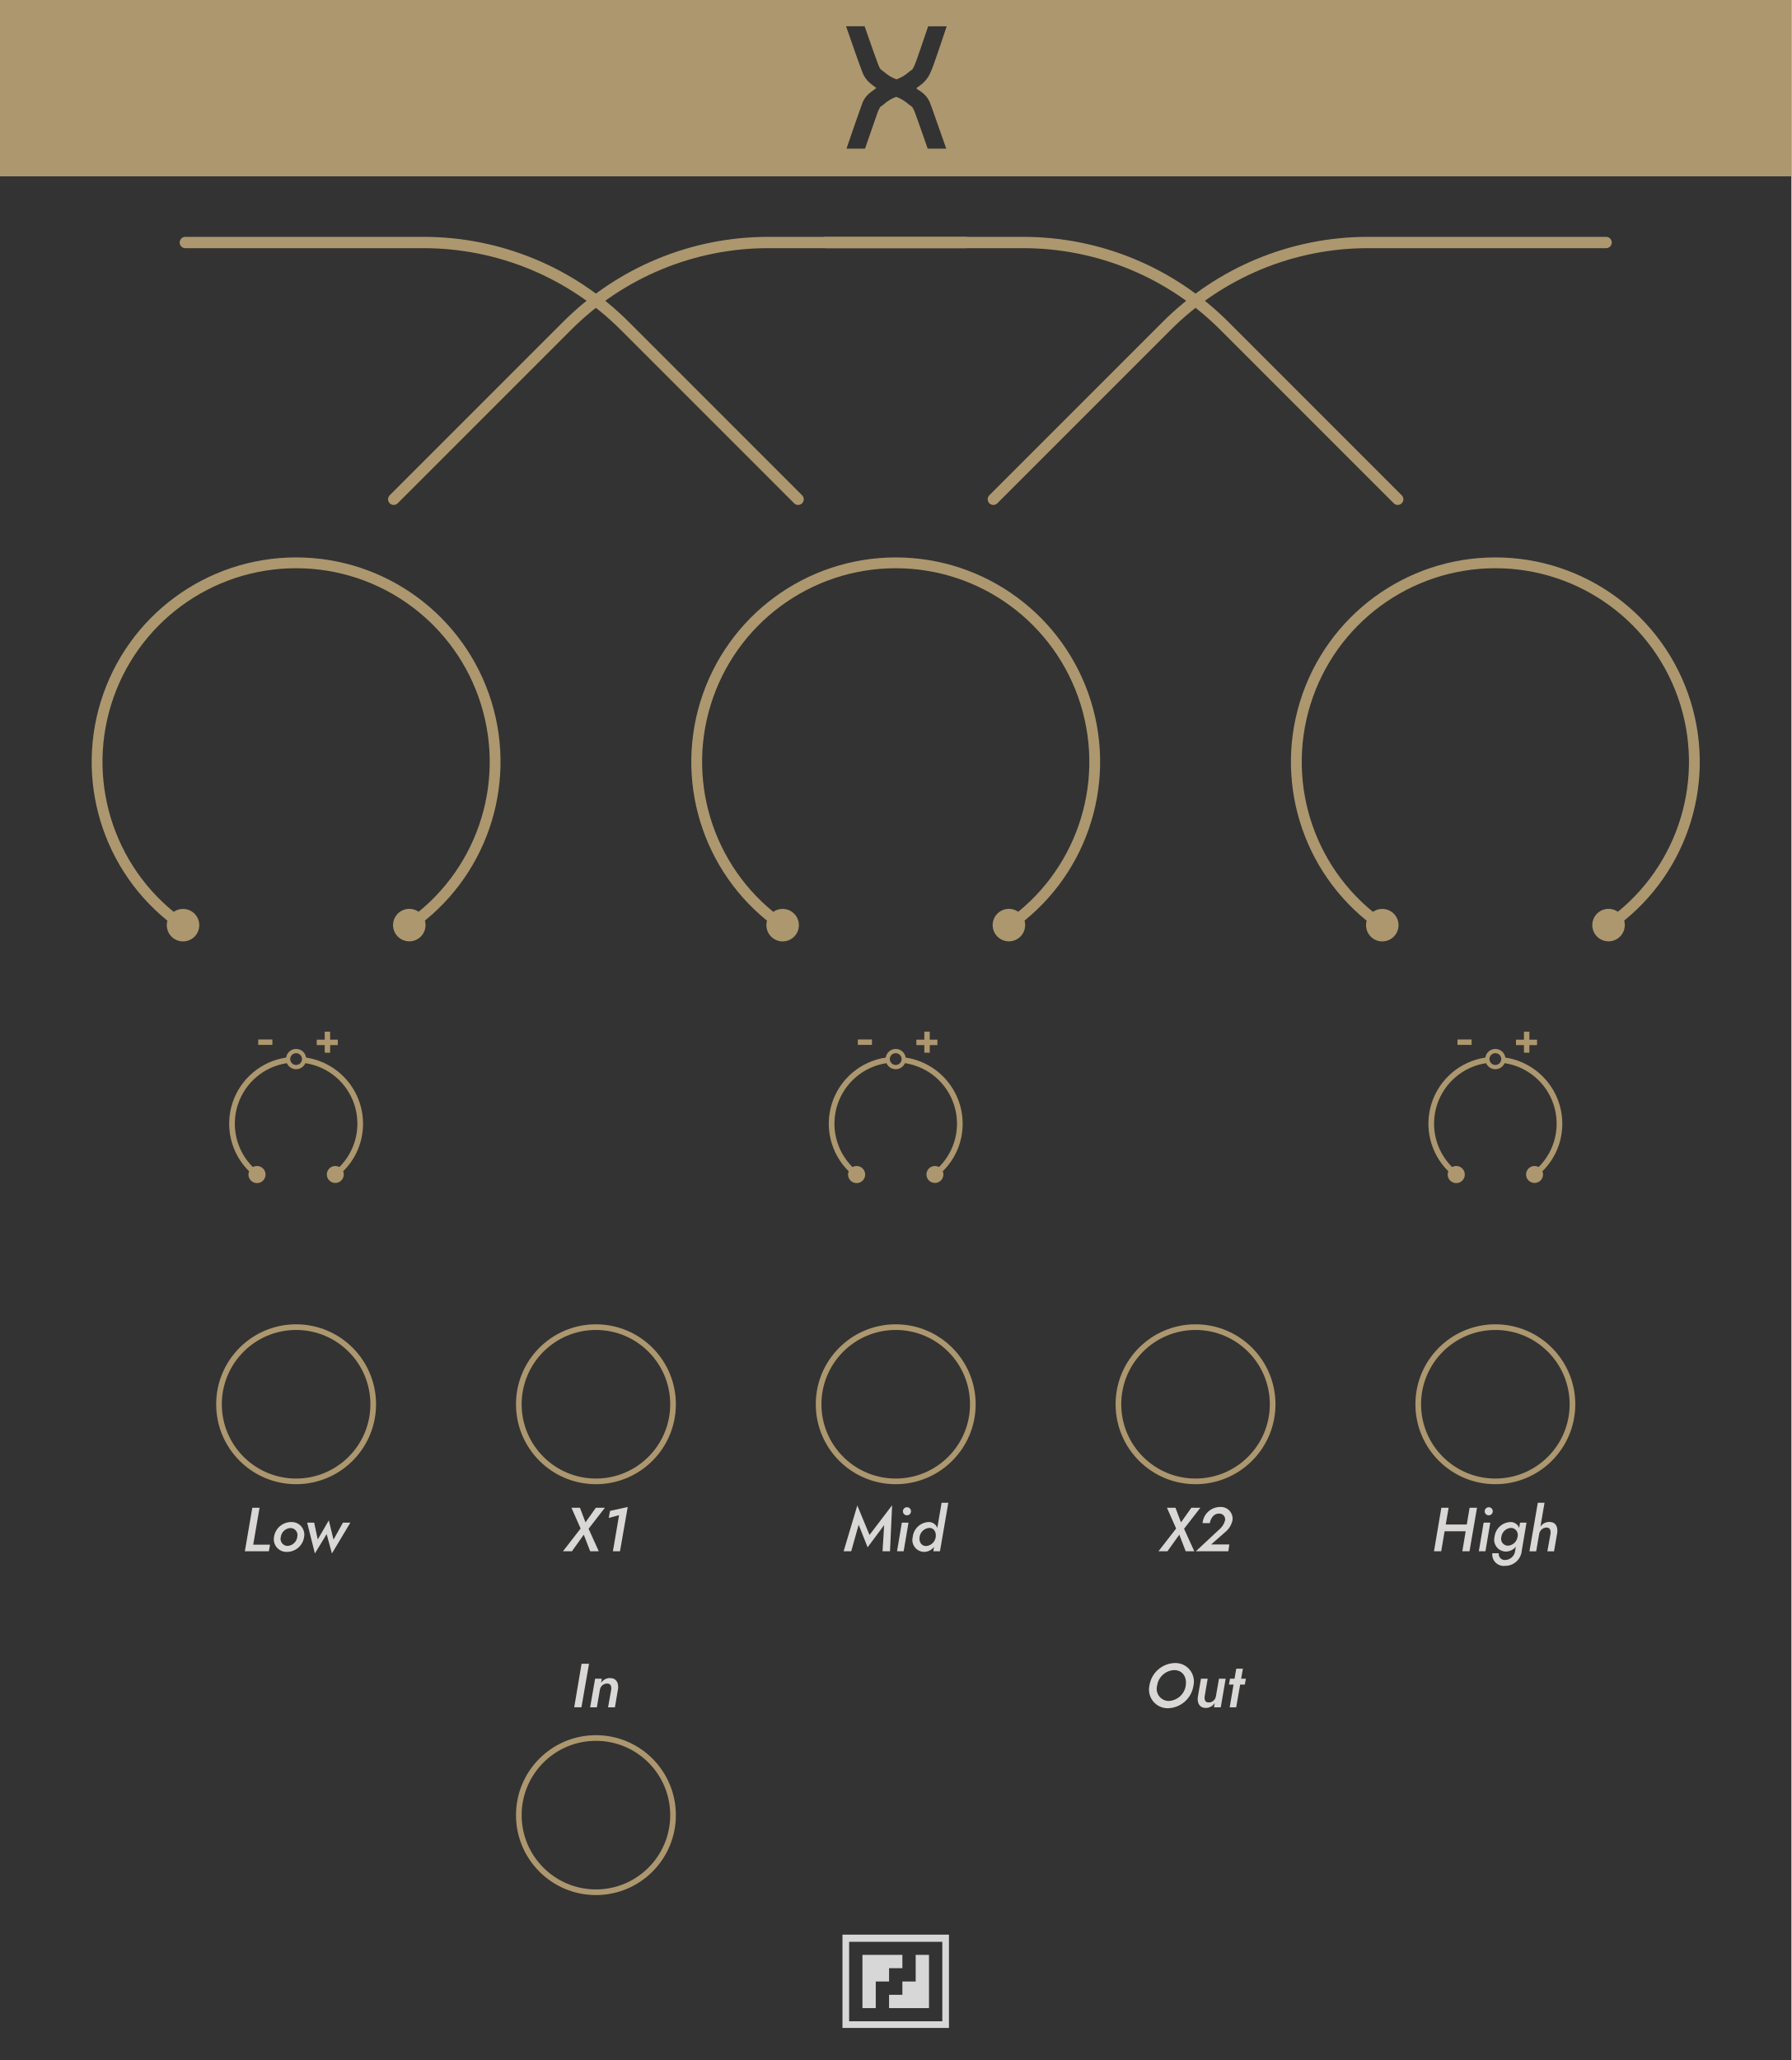
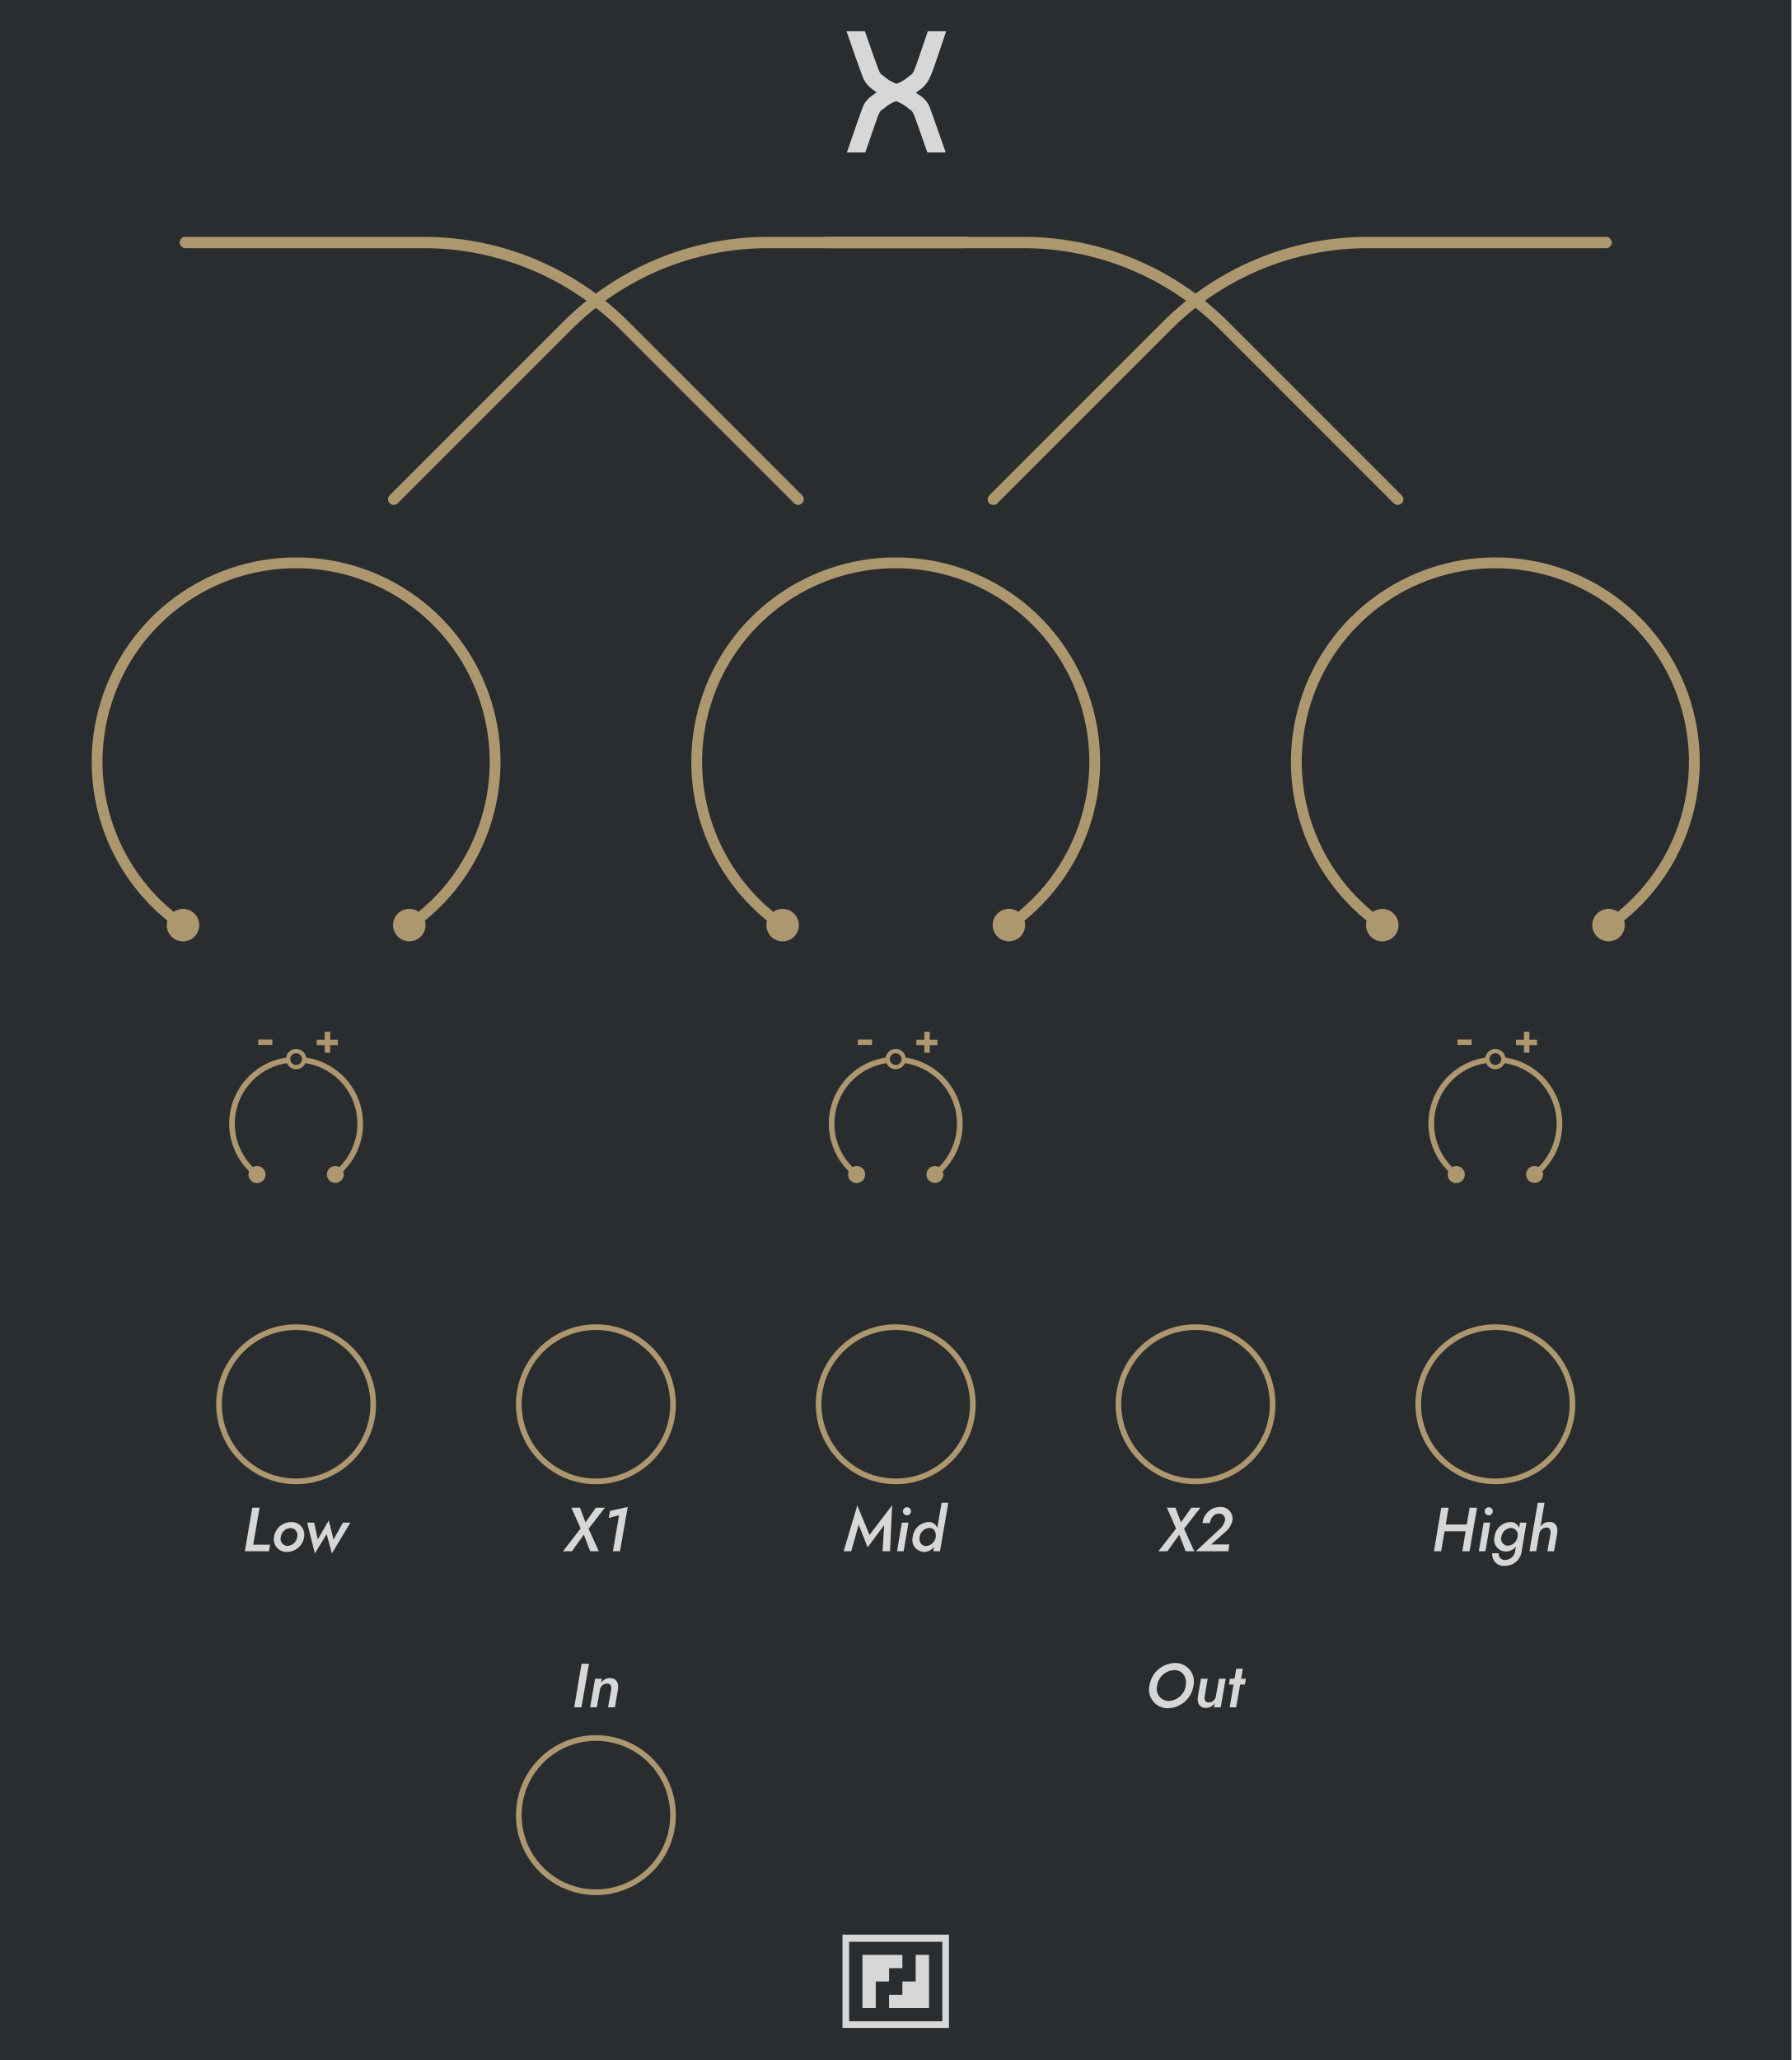
- <svg xmlns="http://www.w3.org/2000/svg" id="svg1008" version="1.1" viewBox="0 0 111.76 128.5" height="128.5mm" width="111.76mm">
-   <defs id="defs1012" />
-   <g style="display:inline" id="layer2">
-     <rect id="164b6a83-29bf-4a55-89d4-ee6710ea95ce" data-name="BG" width="111.76" height="128.5" style="fill:#333333;stroke-width:0.353" x="0" y="0" />
-     <rect id="9f119d68-65e8-47be-9a91-73df1861ea31" data-name="Header" width="111.76" height="11" style="fill:#ad976e;stroke-width:0.353" x="0" y="0" />
-     <g transform="scale(0.3527778)" id="8c4afc31-f2d2-4e27-b448-ec8942af88c0" data-name="Logo">
-       <g id="g843">
-         <polygon points="157.223,348.016 159.577,348.016 159.577,345.662 157.223,345.662 154.869,345.662 152.515,345.662 152.515,348.016 152.515,350.37 152.515,352.724 152.515,355.078 154.869,355.078 154.869,352.724 154.869,350.37 157.223,350.37 " style="fill:#d7d7d7" id="polygon837" />
-         <polygon points="161.931,350.37 159.577,350.37 159.577,352.724 157.223,352.724 157.223,355.078 159.577,355.078 161.931,355.078 164.285,355.078 164.285,352.724 164.285,350.37 164.285,348.016 164.285,345.662 161.931,345.662 161.931,348.016 " style="fill:#d7d7d7" id="polygon839" />
-         <polygon points="167.817,357.406 167.817,342.085 166.639,342.085 150.161,342.085 150.161,343.353 166.639,343.353 166.639,357.406 150.161,357.406 150.161,342.085 148.983,342.085 148.983,358.583 150.161,358.583 167.817,358.583 " style="fill:#d7d7d7" id="polygon841" />
+ <svg xmlns="http://www.w3.org/2000/svg" width="111.76mm" height="128.5mm" viewBox="0 0 316.8 364.252">
+   <g id="e7a59bb2-c51c-4407-83c7-f621c477c166" data-name="Chi">
+     <rect id="56646005-6e32-4ff7-b606-58dd798c3dc5" data-name="BG" width="316.8" height="364.252" style="fill: #2a2d30" />
+     <g id="a49697c3-52b4-4480-901c-d43ba5c9d5e5" data-name="Logo">
+       <g>
+         <polygon points="154.869 345.662 152.515 345.662 152.515 348.016 152.515 350.37 152.515 352.724 152.515 355.078 154.869 355.078 154.869 352.724 154.869 350.37 157.223 350.37 157.223 348.016 159.577 348.016 159.577 345.662 157.223 345.662 154.869 345.662" style="fill: #d7d7d7" />
+         <polygon points="157.223 355.078 159.577 355.078 161.931 355.078 164.285 355.078 164.285 352.724 164.285 350.37 164.285 348.016 164.285 345.662 161.931 345.662 161.931 348.016 161.931 350.37 159.577 350.37 159.577 352.724 157.223 352.724 157.223 355.078" style="fill: #d7d7d7" />
+         <polygon points="166.639 342.085 150.161 342.085 150.161 343.353 166.639 343.353 166.639 357.406 150.161 357.406 150.161 342.085 148.983 342.085 148.983 358.583 150.161 358.583 167.817 358.583 167.817 357.406 167.817 342.085 166.639 342.085" style="fill: #d7d7d7" />
      </g>
    </g>
-     <path d="m 53.94,1.639 c 0.338,0.992 0.779,2.213 0.839,2.364 l 0.01,0.025 a 1.018,1.018 0 0 0 0.154,0.303 c 0.055,0.035 0.119,0.084 0.204,0.149 a 2.399,2.399 0 0 0 0.784,0.471 2.397,2.397 0 0 0 0.784,-0.471 c 0.085,-0.065 0.149,-0.114 0.204,-0.149 A 1.472,1.472 0 0 0 57.072,4.027 l 0.009,-0.02 c 0.074,-0.149 0.482,-1.38 0.824,-2.367 h 1.156 c -0.218,0.653 -0.853,2.558 -0.973,2.793 l -0.01,0.02 a 1.965,1.965 0 0 1 -0.571,0.794 l -0.134,0.099 -0.208,0.154 c 0.199,0.199 0.129,0.094 0.194,0.144 l 0.129,0.099 a 1.519,1.519 0 0 1 0.576,0.794 l 0.01,0.025 c 0.094,0.233 0.719,2.05 0.958,2.71 H 57.875 C 57.538,8.299 57.121,7.133 57.066,6.984 l -0.01,-0.02 A 1.777,1.777 0 0 0 56.903,6.661 2.152,2.152 0 0 1 56.695,6.512 2.399,2.399 0 0 0 55.91,6.041 2.301,2.301 0 0 0 55.131,6.512 2.196,2.196 0 0 1 54.923,6.661 1.77,1.77 0 0 0 54.769,6.964 l -0.01,0.02 c -0.054,0.149 -0.456,1.316 -0.794,2.288 h -1.156 c 0.238,-0.709 0.853,-2.481 0.943,-2.71 l 0.01,-0.025 a 1.506,1.506 0 0 1 0.571,-0.794 c 0.025,-0.015 0.079,-0.06 0.134,-0.099 L 54.674,5.49 C 54.61,5.435 54.545,5.401 54.486,5.346 L 54.352,5.247 A 1.707,1.707 0 0 1 53.781,4.453 l -0.01,-0.025 C 53.672,4.185 53.002,2.289 52.783,1.639 Z" style="fill:#333333;stroke-width:0.353" id="path846" />
-     <g transform="scale(0.3527778)" id="ebecec49-cc8b-4566-ada0-8f215b387479" data-name="Text">
-       <g id="g852">
-         <path d="m 104.164,294.187 -1.342,7.7 h -1.276 l 1.3,-7.7 z" style="fill:#d9d8d6" id="path848" />
-         <path d="m 107.376,297.686 a 1.283,1.283 0 0 0 -1.287,1.088 l -0.539,3.114 h -1.189 l 0.88,-5.061 h 1.178 l -0.121,0.748 a 1.833,1.833 0 0 1 1.562,-0.858 c 1.154,0 1.584,0.881 1.43,1.959 l -0.55,3.212 h -1.21 l 0.55,-3.08 c 0.077,-0.594 -0.044,-1.122 -0.704,-1.122 z" style="fill:#d9d8d6" id="path850" />
+     <path d="M152.949,5.528c.947,2.786,2.188,6.213,2.354,6.631l.027.07a2.832,2.832,0,0,0,.433.85c.153.098.334.236.571.418A6.751,6.751,0,0,0,158.534,14.82a6.741,6.741,0,0,0,2.201-1.323c.237-.182.418-.32.571-.418a4.151,4.151,0,0,0,.433-.85l.027-.056c.209-.418,1.352-3.873,2.312-6.646h3.246c-.613,1.839-2.396,7.188-2.73,7.843l-.028.056a5.504,5.504,0,0,1-1.602,2.229l-.376.278-.585.432c.557.558.362.266.543.404l.362.278a4.258,4.258,0,0,1,1.616,2.229l.027.069c.265.655,2.021,5.754,2.689,7.606h-3.246c-.947-2.73-2.118-6.004-2.271-6.422l-.027-.056a5.032,5.032,0,0,0-.432-.85,6.249,6.249,0,0,1-.586-.418,6.733,6.733,0,0,0-2.201-1.324,6.467,6.467,0,0,0-2.187,1.324,6.385,6.385,0,0,1-.585.418,4.94,4.94,0,0,0-.433.85l-.027.056c-.153.418-1.282,3.691-2.229,6.422h-3.246c.669-1.992,2.396-6.965,2.647-7.606l.027-.069a4.236,4.236,0,0,1,1.603-2.229c.069-.041.223-.167.376-.278l.585-.432c-.181-.153-.362-.251-.529-.404l-.376-.278a4.789,4.789,0,0,1-1.603-2.229l-.027-.069c-.278-.683-2.159-6.004-2.772-7.829Z" style="fill: #d7d7d7" />
+     <g id="8ff97aab-db98-45d5-aee9-510eed37535c" data-name="Text">
+       <g>
+         <path d="M104.163,294.187l-1.342,7.701H101.545l1.298-7.701Z" style="fill: #d7d7d7" />
+         <path d="M107.375,297.685a1.284,1.284,0,0,0-1.287,1.09l-.539,3.113h-1.188l.88-5.061h1.178l-.121.748a1.833,1.833,0,0,1,1.562-.858c1.154,0,1.584.88,1.43,1.958l-.55,3.213h-1.21l.55-3.081C108.157,298.214,108.035,297.685,107.375,297.685Z" style="fill: #d7d7d7" />
      </g>
-       <g id="g860">
-         <path d="m 207.8,294.055 a 3.268,3.268 0 0 1 3.255,3.982 4.682,4.682 0 0 1 -4.532,4.016 3.3,3.3 0 0 1 -3.257,-4.016 4.681,4.681 0 0 1 4.534,-3.982 z m -1.145,6.711 a 3.177,3.177 0 0 0 3.036,-2.729 c 0.22,-1.408 -0.483,-2.717 -2.024,-2.728 a 3.175,3.175 0 0 0 -3.036,2.728 2.139,2.139 0 0 0 2.027,2.729 z" style="fill:#d9d8d6" id="path854" />
-         <path d="m 213.72,301.03 a 1.284,1.284 0 0 0 1.3,-1.079 l 0.55,-3.124 h 1.178 l -0.869,5.061 h -1.189 l 0.121,-0.748 a 1.846,1.846 0 0 1 -1.562,0.858 c -1.144,0 -1.573,-0.892 -1.419,-1.958 l 0.55,-3.213 h 1.188 l -0.528,3.08 c -0.08,0.593 0.041,1.123 0.68,1.123 z" style="fill:#d9d8d6" id="path856" />
-         <path d="m 218.318,296.827 0.3,-1.76 h 1.177 l -0.308,1.76 h 0.836 l -0.187,1.045 h -0.826 l -0.7,4.016 h -1.15 l 0.681,-4.016 h -0.813 l 0.186,-1.045 z" style="fill:#d9d8d6" id="path858" />
+       <g>
+         <path d="M207.803,294.055a3.269,3.269,0,0,1,3.256,3.982,4.684,4.684,0,0,1-4.532,4.016,3.296,3.296,0,0,1-3.257-4.016A4.681,4.681,0,0,1,207.803,294.055Zm-1.145,6.711a3.176,3.176,0,0,0,3.036-2.729c.22-1.408-.483-2.718-2.024-2.729a3.176,3.176,0,0,0-3.036,2.729A2.139,2.139,0,0,0,206.658,300.766Z" style="fill: #d7d7d7" />
+         <path d="M213.72,301.03a1.285,1.285,0,0,0,1.298-1.078l.55-3.124h1.178l-.869,5.061h-1.188l.121-.748a1.848,1.848,0,0,1-1.562.857c-1.144,0-1.573-.891-1.419-1.958l.55-3.212h1.188l-.528,3.08C212.96,300.502,213.081,301.03,213.72,301.03Z" style="fill: #d7d7d7" />
+         <path d="M218.319,296.828l.297-1.761h1.177l-.308,1.761h.836l-.188,1.045h-.825l-.704,4.016h-1.144l.682-4.016h-.813l.187-1.045Z" style="fill: #d7d7d7" />
      </g>
-       <g id="g866">
-         <path d="m 106.97,266.6 -2.883,3.718 1.8,3.983 h -1.518 l -1.133,-2.938 -2.1,2.938 h -1.582 l 3.125,-4.027 -1.628,-3.674 h 1.506 l 0.98,2.586 1.837,-2.586 z" style="fill:#d9d8d6" id="path862" />
-         <path d="m 107.881,267.159 3.125,-0.693 -1.365,7.833 h -1.254 l 1.089,-6.381 -1.826,0.484 z" style="fill:#d9d8d6" id="path864" />
+       <g>
+         <path d="M106.969,266.597l-2.883,3.719,1.805,3.982h-1.519l-1.133-2.938-2.102,2.938H99.554l3.124-4.025-1.628-3.676h1.507l.98,2.586,1.837-2.586Z" style="fill: #d7d7d7" />
+         <path d="M107.88,267.159l3.125-.692-1.364,7.832H108.387l1.089-6.381-1.826.484Z" style="fill: #d7d7d7" />
      </g>
-       <g id="g874">
-         <path d="m 150.53,274.3 h -1.343 l 2.421,-8.1 2.156,5.215 4,-5.259 -0.374,8.141 h -1.32 l 0.286,-4.632 -2.926,3.928 -1.585,-3.983 z" style="fill:#d9d8d6" id="path868" />
-         <path d="M 160.661,269.238 159.8,274.3 h -1.166 l 0.847,-5.061 z m -0.242,-2.728 a 0.716,0.716 0 1 1 -0.748,0.715 0.721,0.721 0 0 1 0.748,-0.715 z" style="fill:#d9d8d6" id="path870" />
-         <path d="m 164.225,269.128 a 1.585,1.585 0 0 1 1.53,1.046 l 0.758,-4.456 h 1.187 l -1.475,8.581 h -1.176 l 0.131,-0.781 a 2.23,2.23 0 0 1 -1.771,0.891 2.112,2.112 0 0 1 -2,-2.64 2.954,2.954 0 0 1 2.816,-2.641 z m -0.44,4.247 a 1.862,1.862 0 0 0 1.694,-1.606 c 0.111,-0.847 -0.307,-1.584 -1.078,-1.607 a 1.865,1.865 0 0 0 -1.782,1.607 c -0.132,0.858 0.308,1.606 1.166,1.606 z" style="fill:#d9d8d6" id="path872" />
+       <g>
+         <path d="M150.53,274.299h-1.343l2.421-8.097,2.156,5.215,4.004-5.259-.374,8.141h-1.32l.286-4.632-2.926,3.928-1.585-3.982Z" style="fill: #d7d7d7" />
+         <path d="M160.66,269.238l-.858,5.061h-1.166l.848-5.061Zm-.242-2.729a.716.716,0,1,1-.748.715A.722.722,0,0,1,160.418,266.509Z" style="fill: #d7d7d7" />
+         <path d="M164.225,269.128a1.584,1.584,0,0,1,1.529,1.046l.759-4.456h1.188l-1.475,8.581h-1.177l.132-.781a2.229,2.229,0,0,1-1.771.892,2.112,2.112,0,0,1-2.002-2.641A2.955,2.955,0,0,1,164.225,269.128Zm-.44,4.247a1.863,1.863,0,0,0,1.694-1.606c.11-.847-.308-1.584-1.078-1.606a1.864,1.864,0,0,0-1.782,1.606C162.487,272.627,162.926,273.375,163.784,273.375Z" style="fill: #d7d7d7" />
      </g>
-       <g id="g880">
-         <path d="m 212.274,266.6 -2.883,3.718 1.809,3.982 h -1.518 l -1.133,-2.938 -2.1,2.938 h -1.584 l 3.124,-4.027 -1.628,-3.674 h 1.507 l 0.98,2.586 1.837,-2.586 z" style="fill:#d9d8d6" id="path876" />
-         <path d="m 215.5,270.548 a 3.235,3.235 0 0 0 1.144,-1.706 1.027,1.027 0 0 0 -1.056,-1.21 c -0.924,-0.022 -1.474,0.792 -1.651,1.694 h -1.275 a 3.132,3.132 0 0 1 3.059,-2.86 2.083,2.083 0 0 1 2.244,2.31 3.705,3.705 0 0 1 -1.343,2.167 l -2.442,2.146 h 3.22 l -0.186,1.21 h -5.734 z" style="fill:#d9d8d6" id="path878" />
+       <g>
+         <path d="M212.274,266.597l-2.883,3.719,1.805,3.982H209.677l-1.133-2.938-2.102,2.938h-1.584l3.124-4.025-1.628-3.676h1.507l.979,2.586,1.837-2.586Z" style="fill: #d7d7d7" />
+         <path d="M215.495,270.548a3.234,3.234,0,0,0,1.145-1.706,1.027,1.027,0,0,0-1.057-1.209c-.924-.022-1.474.791-1.65,1.693h-1.275a3.131,3.131,0,0,1,3.059-2.859,2.083,2.083,0,0,1,2.244,2.31,3.706,3.706,0,0,1-1.343,2.167l-2.442,2.146h3.224l-.187,1.209h-5.732Z" style="fill: #d7d7d7" />
      </g>
-       <g id="g890">
-         <path d="m 256.174,266.6 -0.506,2.97 h 3.719 l 0.5,-2.97 h 1.31 l -1.331,7.7 H 258.6 l 0.593,-3.543 h -3.729 l -0.6,3.543 h -1.276 l 1.3,-7.7 z" style="fill:#d9d8d6" id="path882" />
-         <path d="m 263.544,269.239 -0.859,5.061 h -1.166 l 0.848,-5.061 z m -0.242,-2.728 a 0.715,0.715 0 1 1 -0.748,0.715 0.721,0.721 0 0 1 0.746,-0.715 z" style="fill:#d9d8d6" id="path884" />
-         <path d="m 265.04,274.651 a 1.065,1.065 0 0 0 1.166,1.189 1.814,1.814 0 0 0 1.738,-1.651 l 0.121,-0.7 a 2.279,2.279 0 0 1 -1.771,0.859 2.082,2.082 0 0 1 -2,-2.6 2.941,2.941 0 0 1 2.816,-2.618 1.587,1.587 0 0 1 1.54,1.034 l 0.155,-0.924 h 1.143 l -0.836,4.95 a 2.934,2.934 0 0 1 -2.927,2.685 2.034,2.034 0 0 1 -2.288,-2.233 z m 1.628,-1.341 a 1.822,1.822 0 0 0 1.661,-1.375 l 0.056,-0.276 a 1.242,1.242 0 0 0 -1.1,-1.5 1.826,1.826 0 0 0 -1.782,1.584 1.214,1.214 0 0 0 1.165,1.567 z" style="fill:#d9d8d6" id="path886" />
-         <path d="m 273.5,270.1 a 1.345,1.345 0 0 0 -1.3,1.078 l -0.539,3.125 h -1.189 l 1.475,-8.581 h 1.188 l -0.726,4.224 a 1.88,1.88 0 0 1 1.562,-0.837 c 1.144,0 1.551,0.848 1.409,1.948 l -0.562,3.246 h -1.177 l 0.55,-3.081 c 0.067,-0.597 -0.054,-1.103 -0.691,-1.122 z" style="fill:#d9d8d6" id="path888" />
+       <g>
+         <path d="M256.173,266.598l-.506,2.971H259.386l.506-2.971h1.31l-1.331,7.701H258.594l.594-3.542h-3.729l-.604,3.542h-1.276l1.298-7.701Z" style="fill: #d7d7d7" />
+         <path d="M263.543,269.239l-.858,5.061h-1.166l.848-5.061Zm-.242-2.729a.716.716,0,1,1-.748.715A.722.722,0,0,1,263.301,266.51Z" style="fill: #d7d7d7" />
+         <path d="M265.039,274.652a1.065,1.065,0,0,0,1.166,1.188,1.814,1.814,0,0,0,1.738-1.649l.121-.704a2.284,2.284,0,0,1-1.771.857,2.081,2.081,0,0,1-2.002-2.596,2.942,2.942,0,0,1,2.816-2.619,1.588,1.588,0,0,1,1.54,1.034l.154-.924h1.144l-.836,4.951a2.933,2.933,0,0,1-2.927,2.684,2.034,2.034,0,0,1-2.288-2.233Zm1.628-1.343a1.82,1.82,0,0,0,1.661-1.375l.056-.275a1.242,1.242,0,0,0-1.101-1.496,1.827,1.827,0,0,0-1.782,1.585A1.213,1.213,0,0,0,266.667,273.309Z" style="fill: #d7d7d7" />
+         <path d="M273.498,270.097a1.344,1.344,0,0,0-1.298,1.078l-.539,3.124h-1.188l1.475-8.581h1.188l-.726,4.225a1.88,1.88,0,0,1,1.562-.836c1.144,0,1.551.847,1.408,1.947l-.562,3.245h-1.177l.55-3.08C274.257,270.626,274.137,270.119,273.498,270.097Z" style="fill: #d7d7d7" />
      </g>
-       <g id="g898">
-         <path d="m 45.9,266.6 -1.122,6.535 h 2.971 l -0.2,1.166 H 43.3 l 1.32,-7.7 z" style="fill:#d9d8d6" id="path892" />
-         <path d="m 51.491,269.129 a 2.232,2.232 0 0 1 2.288,2.641 3.07,3.07 0 0 1 -3.036,2.639 2.236,2.236 0 0 1 -2.289,-2.639 3.071,3.071 0 0 1 3.037,-2.641 z m -0.66,4.225 a 1.833,1.833 0 0 0 1.738,-1.584 1.255,1.255 0 0 0 -1.178,-1.585 1.832,1.832 0 0 0 -1.738,1.585 1.255,1.255 0 0 0 1.178,1.584 z" style="fill:#d9d8d6" id="path894" />
-         <path d="m 55.56,269.239 0.627,2.97 1.958,-3.377 0.836,3.4 1.662,-2.992 h 1.309 l -3.252,5.445 -0.935,-3.422 -2.08,3.422 -1.364,-5.446 z" style="fill:#d9d8d6" id="path896" />
+       <g>
+         <path d="M45.902,266.598l-1.122,6.535h2.971l-.198,1.166H43.294l1.32-7.701Z" style="fill: #d7d7d7" />
+         <path d="M51.491,269.129a2.232,2.232,0,0,1,2.288,2.641,3.071,3.071,0,0,1-3.036,2.641,2.238,2.238,0,0,1-2.289-2.641A3.072,3.072,0,0,1,51.491,269.129Zm-.66,4.225a1.833,1.833,0,0,0,1.738-1.584,1.255,1.255,0,0,0-1.178-1.584,1.832,1.832,0,0,0-1.738,1.584A1.255,1.255,0,0,0,50.83,273.353Z" style="fill: #d7d7d7" />
+         <path d="M55.56,269.239l.627,2.971,1.958-3.378.836,3.399,1.662-2.992h1.309l-3.256,5.446-.936-3.422-2.079,3.422L54.317,269.239Z" style="fill: #d7d7d7" />
      </g>
    </g>
-     <g transform="scale(0.3527778)" id="81ca6600-f0a5-42e3-8054-9b336ac61c8b" data-name="Legend">
-       <circle cx="52.364" cy="248.302" r="13.636" style="fill:none;stroke:#ad976e;stroke-miterlimit:10" id="circle901" />
-       <circle cx="105.385" cy="248.302" r="13.636" style="fill:none;stroke:#ad976e;stroke-miterlimit:10" id="circle903" />
-       <circle cx="158.4" cy="248.302" r="13.636" style="fill:none;stroke:#ad976e;stroke-miterlimit:10" id="circle905" />
-       <circle cx="211.42" cy="248.302" r="13.636" style="fill:none;stroke:#ad976e;stroke-miterlimit:10" id="circle907" />
-       <circle cx="264.44" cy="248.302" r="13.636" style="fill:none;stroke:#ad976e;stroke-miterlimit:10" id="circle909" />
-       <path d="m 32.774,42.881 h 42.137 a 50.28,50.28 0 0 1 35.551,14.725 l 30.676,30.676" style="fill:none;stroke:#ad976e;stroke-width:2px;stroke-linecap:round;stroke-miterlimit:10" id="path911" />
-       <path d="M 284.028,42.881 H 241.891 A 50.28,50.28 0 0 0 206.34,57.606 l -30.676,30.676" style="fill:none;stroke:#ad976e;stroke-width:2px;stroke-linecap:round;stroke-miterlimit:10" id="path913" />
-       <path d="m 170.746,42.881 h -34.9 A 50.28,50.28 0 0 0 100.3,57.606 L 69.624,88.282" style="fill:none;stroke:#ad976e;stroke-width:2px;stroke-linecap:round;stroke-miterlimit:10" id="path915" />
-       <g id="g923">
-         <path d="m 244.524,164.683 a 0.953,0.953 0 0 1 -0.541,-0.168 36.149,36.149 0 1 1 40.937,-0.017 0.954,0.954 0 1 1 -1.082,-1.572 34.238,34.238 0 1 0 -38.773,0.015 0.955,0.955 0 0 1 -0.541,1.742 z" style="fill:#ad976e" id="path917" />
-         <path d="m 246.04,161.2 a 2.873,2.873 0 1 1 -3.984,0.792 2.873,2.873 0 0 1 3.984,-0.792 z" style="fill:#ad976e" id="path919" />
-         <path d="m 282.859,161.189 a 2.873,2.873 0 1 0 3.985,0.789 2.873,2.873 0 0 0 -3.985,-0.789 z" style="fill:#ad976e" id="path921" />
+     <g id="0aba137f-6df5-49bd-a0ed-870cbb734db8" data-name="Legend">
+       <circle cx="52.364" cy="248.302" r="13.636" style="fill: none;stroke: #ad976e;stroke-miterlimit: 10" />
+       <circle cx="105.385" cy="248.302" r="13.636" style="fill: none;stroke: #ad976e;stroke-miterlimit: 10" />
+       <circle cx="158.4" cy="248.302" r="13.636" style="fill: none;stroke: #ad976e;stroke-miterlimit: 10" />
+       <circle cx="211.42" cy="248.302" r="13.636" style="fill: none;stroke: #ad976e;stroke-miterlimit: 10" />
+       <circle cx="264.44" cy="248.302" r="13.636" style="fill: none;stroke: #ad976e;stroke-miterlimit: 10" />
+       <path d="M32.774,42.881H74.911a50.277,50.277,0,0,1,35.551,14.726L141.138,88.282" style="fill: none;stroke: #ad976e;stroke-linecap: round;stroke-miterlimit: 10;stroke-width: 2px" />
+       <path d="M284.028,42.881H241.891a50.277,50.277,0,0,0-35.551,14.726L175.664,88.282" style="fill: none;stroke: #ad976e;stroke-linecap: round;stroke-miterlimit: 10;stroke-width: 2px" />
+       <path d="M170.746,42.881H135.85a50.277,50.277,0,0,0-35.551,14.726L69.624,88.282" style="fill: none;stroke: #ad976e;stroke-linecap: round;stroke-miterlimit: 10;stroke-width: 2px" />
+       <g>
+         <path d="M244.524,164.683a.953.953,0,0,1-.541-.168,36.148,36.148,0,1,1,40.936-.017.954.954,0,1,1-1.082-1.572,34.238,34.238,0,1,0-38.773.015.955.955,0,0,1-.541,1.742Z" style="fill: #ad976e" />
+         <path d="M246.04,161.201a2.872,2.872,0,1,1-3.984.791A2.873,2.873,0,0,1,246.04,161.201Z" style="fill: #ad976e" />
+         <path d="M282.859,161.189a2.872,2.872,0,1,0,3.985.789A2.873,2.873,0,0,0,282.859,161.189Z" style="fill: #ad976e" />
      </g>
-       <g id="g931">
-         <path d="m 257.742,183.8 h 2.5 v 0.959 h -2.5 z" style="fill:#ad976e" id="path925" />
-         <path d="m 271.813,184.793 h -1.356 v 1.349 H 269.5 v -1.349 h -1.411 v -0.96 h 1.411 v -1.41 h 0.959 v 1.41 h 1.356 z" style="fill:#ad976e" id="path927" />
-         <path d="M 276.279,198.693 A 11.845,11.845 0 0 0 266.206,187 a 1.784,1.784 0 0 0 -3.531,0 11.821,11.821 0 0 0 -6.55,20.11 1.513,1.513 0 1 0 0.667,-0.749 10.821,10.821 0 0 1 6.011,-18.371 1.788,1.788 0 0 0 3.275,0 10.822,10.822 0 0 1 6.016,18.367 1.5,1.5 0 1 0 0.667,0.748 11.732,11.732 0 0 0 3.518,-8.412 z M 264.44,188.311 a 1.043,1.043 0 1 1 1.043,-1.042 1.043,1.043 0 0 1 -1.043,1.042 z" style="fill:#ad976e" id="path929" />
+       <g>
+         <path d="M257.742,183.803h2.504v.959h-2.504Z" style="fill: #ad976e" />
+         <path d="M271.813,184.792h-1.356v1.35H269.498V184.792H268.087v-.959H269.498v-1.411h.959v1.411h1.356Z" style="fill: #ad976e" />
+         <path d="M276.279,198.693a11.846,11.846,0,0,0-10.073-11.693,1.784,1.784,0,0,0-3.531 0,11.821,11.821,0,0,0-6.55,20.11,1.514,1.514,0,1,0,.667-.749,10.821,10.821,0,0,1,6.011-18.371,1.788,1.788,0,0,0,3.274-0,10.821,10.821,0,0,1,6.016,18.366,1.496,1.496,0,1,0,.667.748A11.734,11.734,0,0,0,276.279,198.693Zm-11.838-10.382a1.042,1.042,0,1,1,1.042-1.042A1.042,1.042,0,0,1,264.44,188.311Z" style="fill: #ad976e" />
      </g>
-       <g id="g939">
-         <path d="m 138.484,164.683 a 0.951,0.951 0 0 1 -0.541,-0.168 36.148,36.148 0 1 1 40.936,-0.017 0.954,0.954 0 1 1 -1.082,-1.572 34.237,34.237 0 1 0 -38.772,0.015 0.955,0.955 0 0 1 -0.541,1.742 z" style="fill:#ad976e" id="path933" />
-         <path d="m 140,161.2 a 2.873,2.873 0 1 1 -3.985,0.792 A 2.874,2.874 0 0 1 140,161.2 Z" style="fill:#ad976e" id="path935" />
-         <path d="m 176.818,161.189 a 2.873,2.873 0 1 0 3.985,0.789 2.872,2.872 0 0 0 -3.985,-0.789 z" style="fill:#ad976e" id="path937" />
+       <g>
+         <path d="M138.484,164.683a.953.953,0,0,1-.541-.168,36.148,36.148,0,1,1,40.936-.017.954.954,0,1,1-1.082-1.572,34.238,34.238,0,1,0-38.773.015.955.955,0,0,1-.541,1.742Z" style="fill: #ad976e" />
+         <path d="M140,161.201a2.872,2.872,0,1,1-3.984.791A2.873,2.873,0,0,1,140,161.201Z" style="fill: #ad976e" />
+         <path d="M176.818,161.189a2.872,2.872,0,1,0,3.985.789A2.873,2.873,0,0,0,176.818,161.189Z" style="fill: #ad976e" />
      </g>
-       <g id="g947">
-         <path d="m 32.448,164.683 a 0.955,0.955 0 0 1 -0.541,-0.168 36.149,36.149 0 1 1 40.937,-0.017 0.954,0.954 0 1 1 -1.082,-1.572 34.238,34.238 0 1 0 -38.773,0.015 0.955,0.955 0 0 1 -0.541,1.742 z" style="fill:#ad976e" id="path941" />
-         <path d="m 33.964,161.2 a 2.873,2.873 0 1 1 -3.984,0.792 2.873,2.873 0 0 1 3.984,-0.792 z" style="fill:#ad976e" id="path943" />
-         <path d="m 70.783,161.189 a 2.873,2.873 0 1 0 3.985,0.789 2.873,2.873 0 0 0 -3.985,-0.789 z" style="fill:#ad976e" id="path945" />
+       <g>
+         <path d="M32.448,164.683a.953.953,0,0,1-.541-.168,36.148,36.148,0,1,1,40.936-.017.954.954,0,1,1-1.082-1.572,34.238,34.238,0,1,0-38.773.015.955.955,0,0,1-.541,1.742Z" style="fill: #ad976e" />
+         <path d="M33.964,161.201a2.872,2.872,0,1,1-3.984.791A2.873,2.873,0,0,1,33.964,161.201Z" style="fill: #ad976e" />
+         <path d="M70.783,161.189a2.872,2.872,0,1,0,3.985.789A2.873,2.873,0,0,0,70.783,161.189Z" style="fill: #ad976e" />
      </g>
-       <g id="g955">
-         <path d="m 151.7,183.8 h 2.5 v 0.959 h -2.5 z" style="fill:#ad976e" id="path949" />
-         <path d="m 165.773,184.793 h -1.356 v 1.349 h -0.959 v -1.349 h -1.411 v -0.96 h 1.411 v -1.41 h 0.959 v 1.41 h 1.356 z" style="fill:#ad976e" id="path951" />
-         <path d="M 170.238,198.693 A 11.845,11.845 0 0 0 160.165,187 a 1.784,1.784 0 0 0 -3.53,0 11.821,11.821 0 0 0 -6.55,20.11 1.513,1.513 0 1 0 0.667,-0.749 10.821,10.821 0 0 1 6.011,-18.371 1.787,1.787 0 0 0 3.274,0 10.822,10.822 0 0 1 6.017,18.367 1.5,1.5 0 1 0 0.667,0.748 11.736,11.736 0 0 0 3.517,-8.412 z M 158.4,188.311 a 1.043,1.043 0 1 1 1.042,-1.042 1.042,1.042 0 0 1 -1.042,1.042 z" style="fill:#ad976e" id="path953" />
+       <g>
+         <path d="M151.702,183.803h2.504v.959h-2.504Z" style="fill: #ad976e" />
+         <path d="M165.773,184.792h-1.356v1.35h-.959V184.792H162.047v-.959h1.411v-1.411h.959v1.411h1.356Z" style="fill: #ad976e" />
+         <path d="M170.238,198.693a11.846,11.846,0,0,0-10.073-11.693,1.784,1.784,0,0,0-3.531 0,11.821,11.821,0,0,0-6.55,20.11,1.514,1.514,0,1,0,.667-.749,10.821,10.821,0,0,1,6.011-18.371,1.788,1.788,0,0,0,3.274-0,10.821,10.821,0,0,1,6.016,18.366,1.496,1.496,0,1,0,.667.748A11.734,11.734,0,0,0,170.238,198.693ZM158.4,188.311a1.042,1.042,0,1,1,1.042-1.042A1.042,1.042,0,0,1,158.4,188.311Z" style="fill: #ad976e" />
      </g>
-       <g id="g963">
-         <path d="m 45.666,183.8 h 2.5 v 0.959 h -2.5 z" style="fill:#ad976e" id="path957" />
-         <path d="m 59.737,184.793 h -1.356 v 1.349 h -0.959 v -1.349 h -1.411 v -0.96 h 1.411 v -1.41 h 0.959 v 1.41 h 1.356 z" style="fill:#ad976e" id="path959" />
-         <path d="M 64.2,198.693 A 11.845,11.845 0 0 0 54.13,187 a 1.784,1.784 0 0 0 -3.531,0 11.821,11.821 0 0 0 -6.55,20.11 1.513,1.513 0 1 0 0.667,-0.749 10.821,10.821 0 0 1 6.011,-18.371 1.788,1.788 0 0 0 3.275,0 10.822,10.822 0 0 1 6.016,18.367 1.5,1.5 0 1 0 0.667,0.748 11.732,11.732 0 0 0 3.515,-8.412 z M 52.364,188.311 a 1.043,1.043 0 1 1 1.043,-1.042 1.043,1.043 0 0 1 -1.043,1.042 z" style="fill:#ad976e" id="path961" />
+       <g>
+         <path d="M45.666,183.803h2.504v.959h-2.504Z" style="fill: #ad976e" />
+         <path d="M59.737,184.792H58.381v1.35H57.422V184.792H56.011v-.959H57.422v-1.411h.959v1.411h1.356Z" style="fill: #ad976e" />
+         <path d="M64.203,198.693a11.846,11.846,0,0,0-10.073-11.693,1.784,1.784,0,0,0-3.531 0,11.821,11.821,0,0,0-6.55,20.11,1.514,1.514,0,1,0,.667-.749,10.821,10.821,0,0,1,6.011-18.371,1.788,1.788,0,0,0,3.274-0,10.821,10.821,0,0,1,6.016,18.366,1.496,1.496,0,1,0,.667.748A11.734,11.734,0,0,0,64.203,198.693ZM52.364,188.311a1.042,1.042,0,1,1,1.042-1.042A1.042,1.042,0,0,1,52.364,188.311Z" style="fill: #ad976e" />
      </g>
-       <circle cx="105.385" cy="320.953" r="13.636" style="fill:none;stroke:#ad976e;stroke-miterlimit:10" id="circle965" />
-       <path d="m 146.053,42.881 h 34.9 A 50.28,50.28 0 0 1 216.5,57.606 l 30.675,30.676" style="fill:none;stroke:#ad976e;stroke-width:2px;stroke-linecap:round;stroke-miterlimit:10" id="path967" />
+       <circle cx="105.385" cy="320.953" r="13.636" style="fill: none;stroke: #ad976e;stroke-miterlimit: 10" />
+       <path d="M146.053,42.881h34.896a50.277,50.277,0,0,1,35.551,14.726L247.175,88.282" style="fill: none;stroke: #ad976e;stroke-linecap: round;stroke-miterlimit: 10;stroke-width: 2px" />
    </g>
  </g>
-   <g style="display:none" id="layer1">
-     <circle id="circle970" style="fill:#ff0000;stroke:none;stroke-width:0.353;stroke-opacity:1" r="2" cy="47.126" cx="93.289" />
-     <circle id="circle972" style="fill:#ff0000;stroke:none;stroke-width:0.353;stroke-opacity:1" r="2" cy="70.063" cx="18.473" />
-     <circle id="circle974" style="fill:#ff0000;stroke:none;stroke-width:0.353;stroke-opacity:1" r="2" cy="70.063" cx="55.88" />
-     <circle id="circle976" style="fill:#ff0000;stroke:none;stroke-width:0.353;stroke-opacity:1" r="2" cy="70.063" cx="93.289" />
-     <circle id="circle978" style="fill:#ff0000;stroke:none;stroke-width:0.353;stroke-opacity:1" r="2" cy="70.063" cx="37.177" />
-     <circle id="circle980" style="fill:#ff0000;stroke:none;stroke-width:0.353;stroke-opacity:1" r="2" cy="70.063" cx="74.584" />
-     <circle id="circle982" style="fill:#0000ff;stroke:none;stroke-width:0.353;stroke-opacity:1" r="2" cy="113.225" cx="74.584" />
-     <circle id="circle984" style="fill:#ff0000;stroke:none;stroke-width:0.353;stroke-opacity:1" r="2" cy="47.126" cx="18.473" />
-     <circle id="circle986" style="fill:#ff0000;stroke:none;stroke-width:0.353;stroke-opacity:1" r="2" cy="47.126" cx="55.88" />
-     <circle id="circle988" style="fill:#00ff00;stroke:none;stroke-width:0.353;stroke-opacity:1" r="2" cy="113.225" cx="37.177" />
-     <circle id="circle990" style="fill:#00ff00;stroke:none;stroke-width:0.353;stroke-opacity:1" r="2" cy="87.595" cx="18.473" />
-     <circle id="circle992" style="fill:#00ff00;stroke:none;stroke-width:0.353;stroke-opacity:1" r="2" cy="87.595" cx="55.88" />
-     <circle id="circle994" style="fill:#00ff00;stroke:none;stroke-width:0.353;stroke-opacity:1" r="2" cy="87.595" cx="93.289" />
-     <circle id="circle996" style="fill:#00ff00;stroke:none;stroke-width:0.353;stroke-opacity:1" r="2" cy="87.595" cx="37.177" />
-     <circle id="circle998" style="fill:#00ff00;stroke:none;stroke-width:0.353;stroke-opacity:1" r="2" cy="87.595" cx="74.584" />
-     <circle id="LOW" style="fill:#0000ff;stroke:none;stroke-width:0.353;stroke-opacity:1" r="2" cy="23.417" cx="18.473" />
-     <circle id="MID" style="fill:#0000ff;stroke:none;stroke-width:0.353;stroke-opacity:1" r="2" cy="23.417" cx="55.88" />
-     <circle id="HIGH" style="fill:#0000ff;stroke:none;stroke-width:0.353;stroke-opacity:1" r="2" cy="23.417" cx="93.289" />
-   </g>
</svg>
